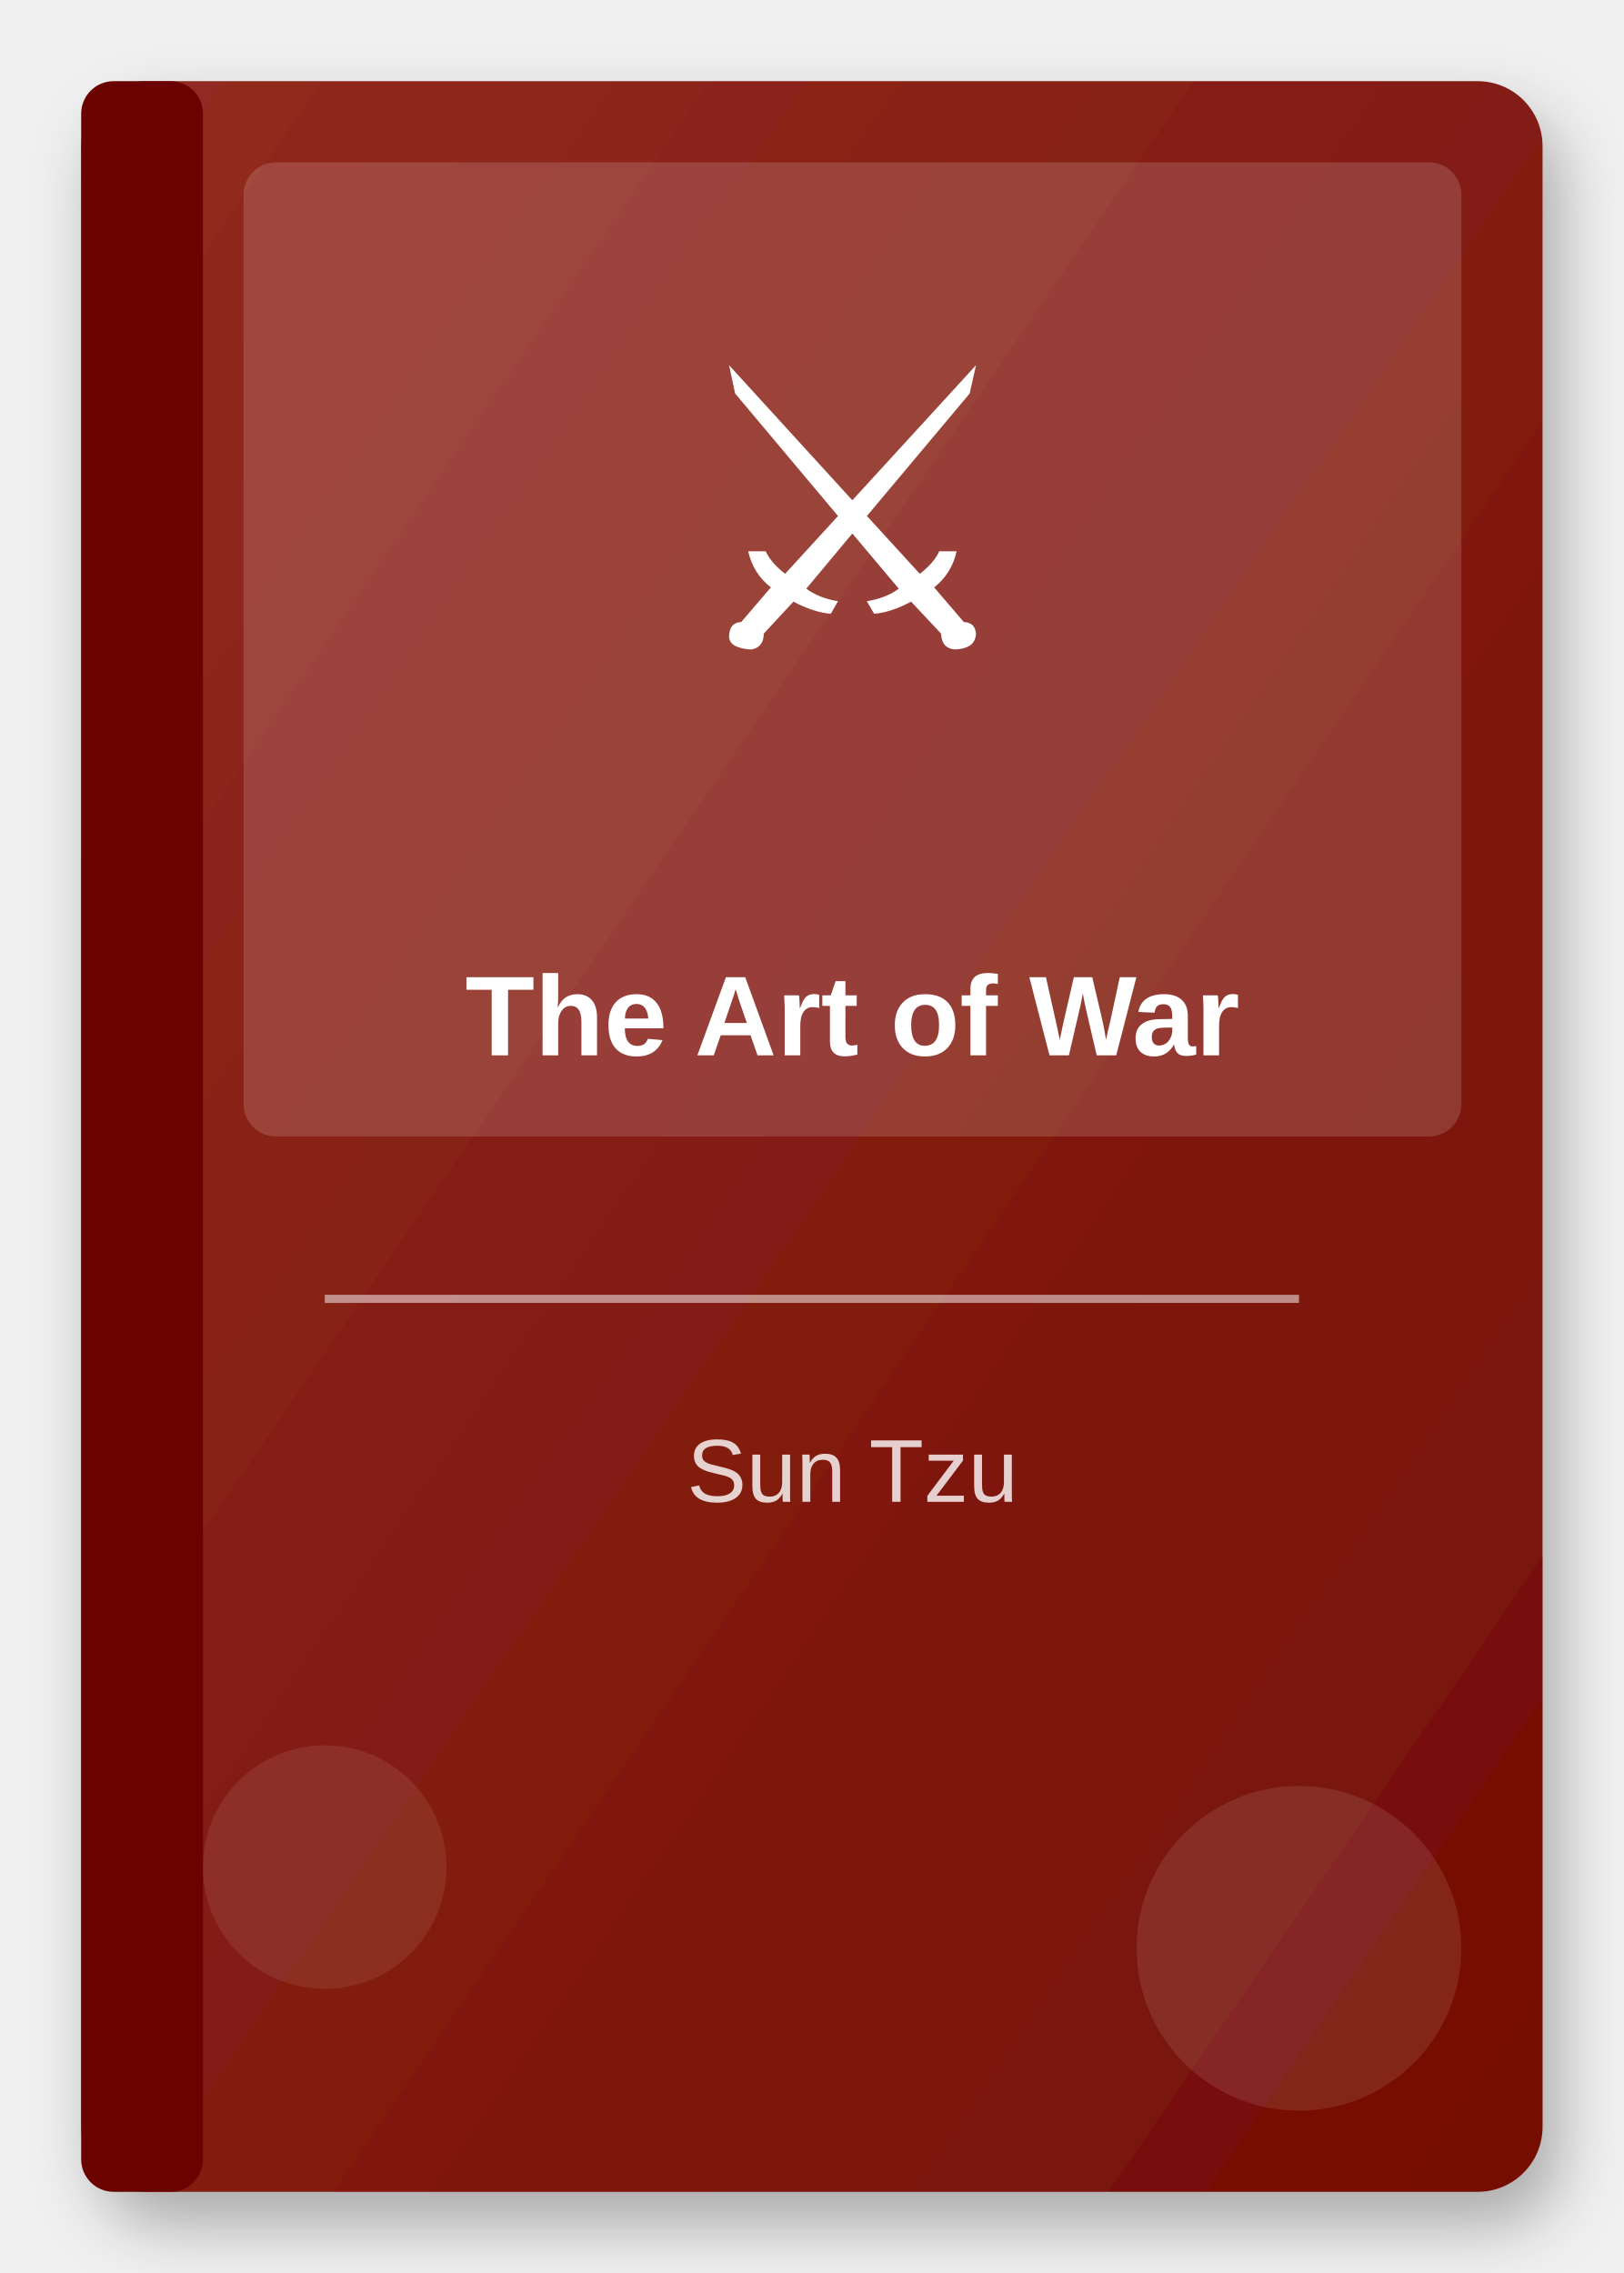
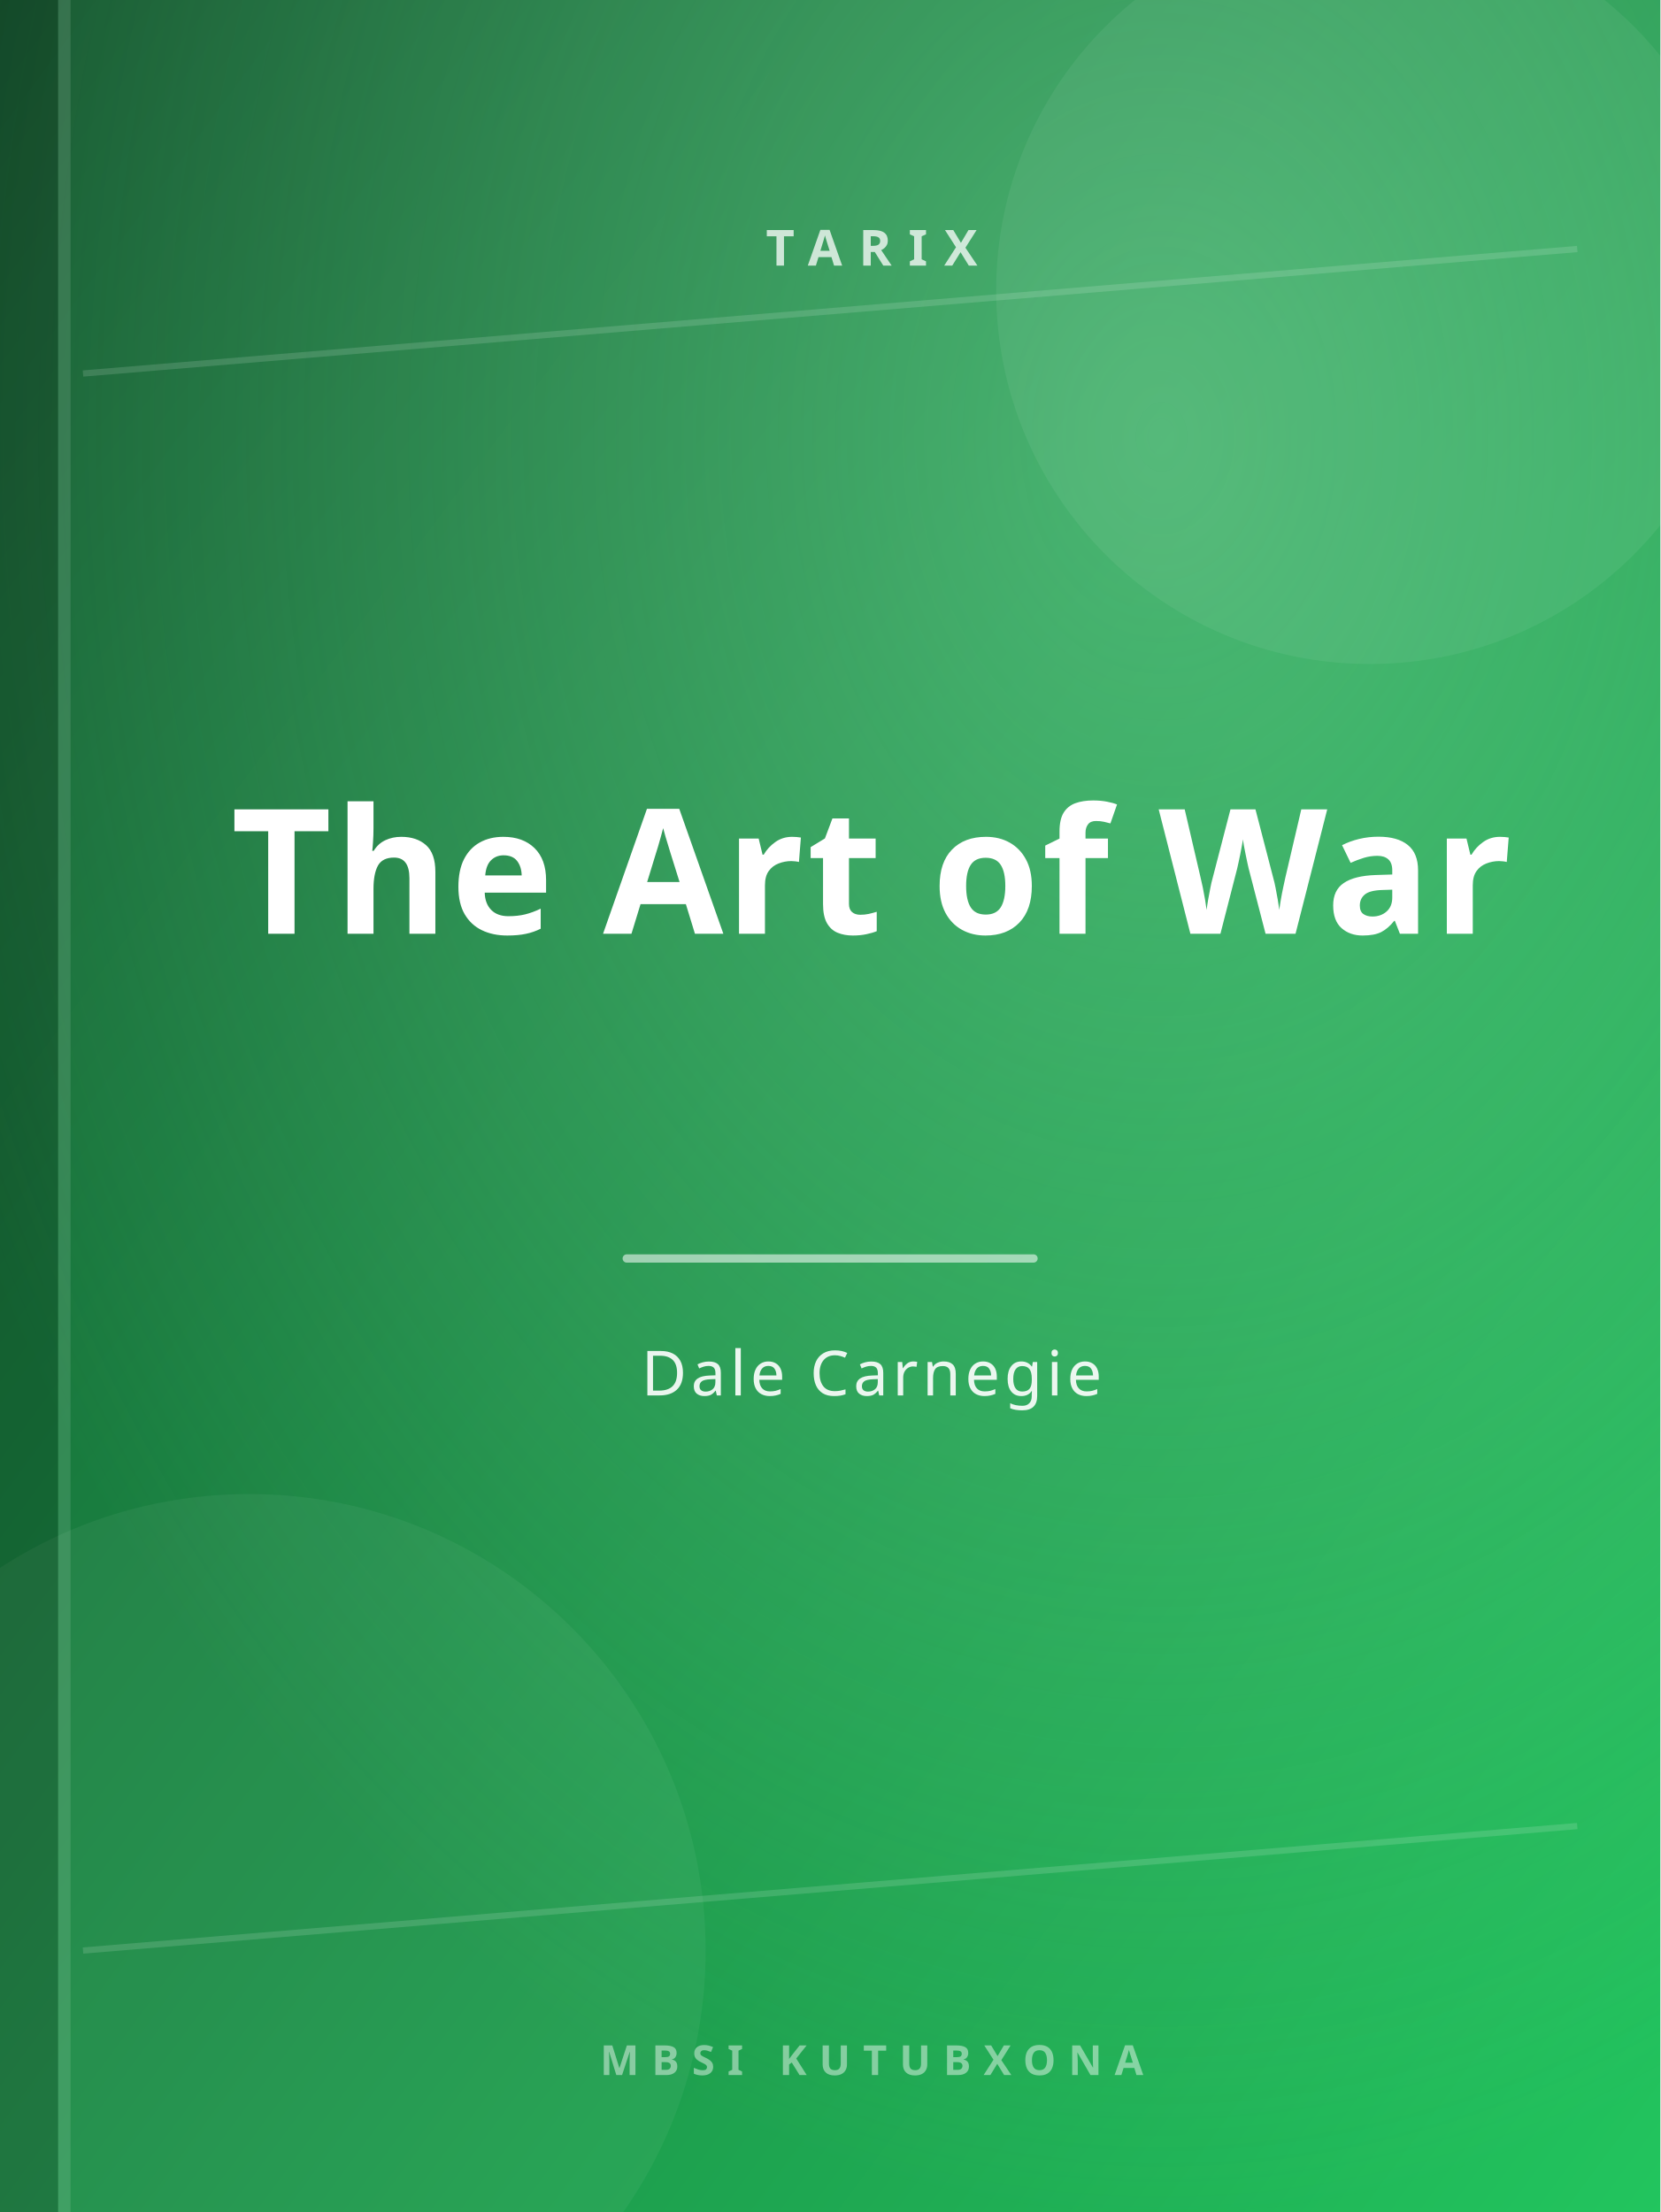
- <svg xmlns="http://www.w3.org/2000/svg" width="200" height="280" viewBox="0 0 200 280">
+ <svg xmlns="http://www.w3.org/2000/svg" width="400" height="533" viewBox="0 0 400 533" role="img" aria-label="The Art of War">
  <defs>
-     <linearGradient id="grad" x1="0%" y1="0%" x2="100%" y2="100%">
-       <stop offset="0%" style="stop-color:#922B21;stop-opacity:1" />
-       <stop offset="100%" style="stop-color:#740d03;stop-opacity:1" />
+     <linearGradient id="bg" x1="0%" y1="0%" x2="100%" y2="100%">
+       <stop offset="0%" style="stop-color:#14532d" />
+       <stop offset="100%" style="stop-color:#22c55e" />
    </linearGradient>
-     <filter id="shadow" x="-20%" y="-20%" width="140%" height="140%">
-       <feDropShadow dx="2" dy="4" stdDeviation="4" flood-opacity="0.3" />
-     </filter>
+     <radialGradient id="glow" cx="70%" cy="20%" r="80%">
+       <stop offset="0%" style="stop-color:#86efac;stop-opacity:0.45" />
+       <stop offset="100%" style="stop-color:#86efac;stop-opacity:0" />
+     </radialGradient>
  </defs>
-   <rect x="10" y="10" width="180" height="260" rx="8" fill="url(#grad)" filter="url(#shadow)" />
-   <rect x="10" y="10" width="15" height="260" rx="4" fill="#6a0300" />
-   <rect x="30" y="20" width="150" height="120" rx="4" fill="rgba(255,255,255,0.15)" />
-   <text x="105" y="80" font-size="48" text-anchor="middle" fill="white">⚔️</text>
-   <text x="105" y="130" font-family="Arial, sans-serif" font-size="14" font-weight="bold" fill="white" text-anchor="middle">
-     The Art of War
-   </text>
-   <line x1="40" y1="160" x2="160" y2="160" stroke="rgba(255,255,255,0.5)" stroke-width="1" />
-   <text x="105" y="185" font-family="Arial, sans-serif" font-size="11" fill="rgba(255,255,255,0.8)" text-anchor="middle">
-     Sun Tzu
-   </text>
-   <circle cx="160" cy="240" r="20" fill="rgba(255,255,255,0.1)" />
-   <circle cx="40" cy="230" r="15" fill="rgba(255,255,255,0.08)" />
+   <rect width="400" height="533" fill="url(#bg)" />
+   <rect width="400" height="533" fill="url(#glow)" />
+   <circle cx="330" cy="70" r="90" fill="#ffffff" opacity="0.06" />
+   <circle cx="60" cy="470" r="110" fill="#ffffff" opacity="0.05" />
+   <path d="M 20 90 L 380 60" stroke="#ffffff" stroke-width="1.5" opacity="0.14" />
+   <path d="M 20 470 L 380 440" stroke="#ffffff" stroke-width="1.5" opacity="0.14" />
+   <rect x="0" y="0" width="14" height="533" fill="#000000" opacity="0.18" />
+   <rect x="14" y="0" width="3" height="533" fill="#ffffff" opacity="0.12" />
+   <text x="210" y="64" text-anchor="middle" fill="#ffffff" opacity="0.75" font-family="'Segoe UI', system-ui, -apple-system, sans-serif" font-size="12" font-weight="600" letter-spacing="4">TARIX</text>
+   <text x="210" y="225" text-anchor="middle" fill="#ffffff" font-family="'Segoe UI', system-ui, -apple-system, sans-serif" font-size="42" font-weight="bold" letter-spacing="0.5">The Art of War</text>
+   <rect x="150" y="302.24" width="100" height="2" rx="1" fill="#ffffff" opacity="0.55" />
+   <text x="210" y="336.24" text-anchor="middle" fill="#ffffff" opacity="0.9" font-family="'Segoe UI', system-ui, -apple-system, sans-serif" font-size="15" font-weight="500" letter-spacing="1">Dale Carnegie</text>
+   <text x="210" y="500" text-anchor="middle" fill="#ffffff" opacity="0.45" font-family="'Segoe UI', system-ui, -apple-system, sans-serif" font-size="10" font-weight="600" letter-spacing="3">MBSI KUTUBXONA</text>
</svg>
